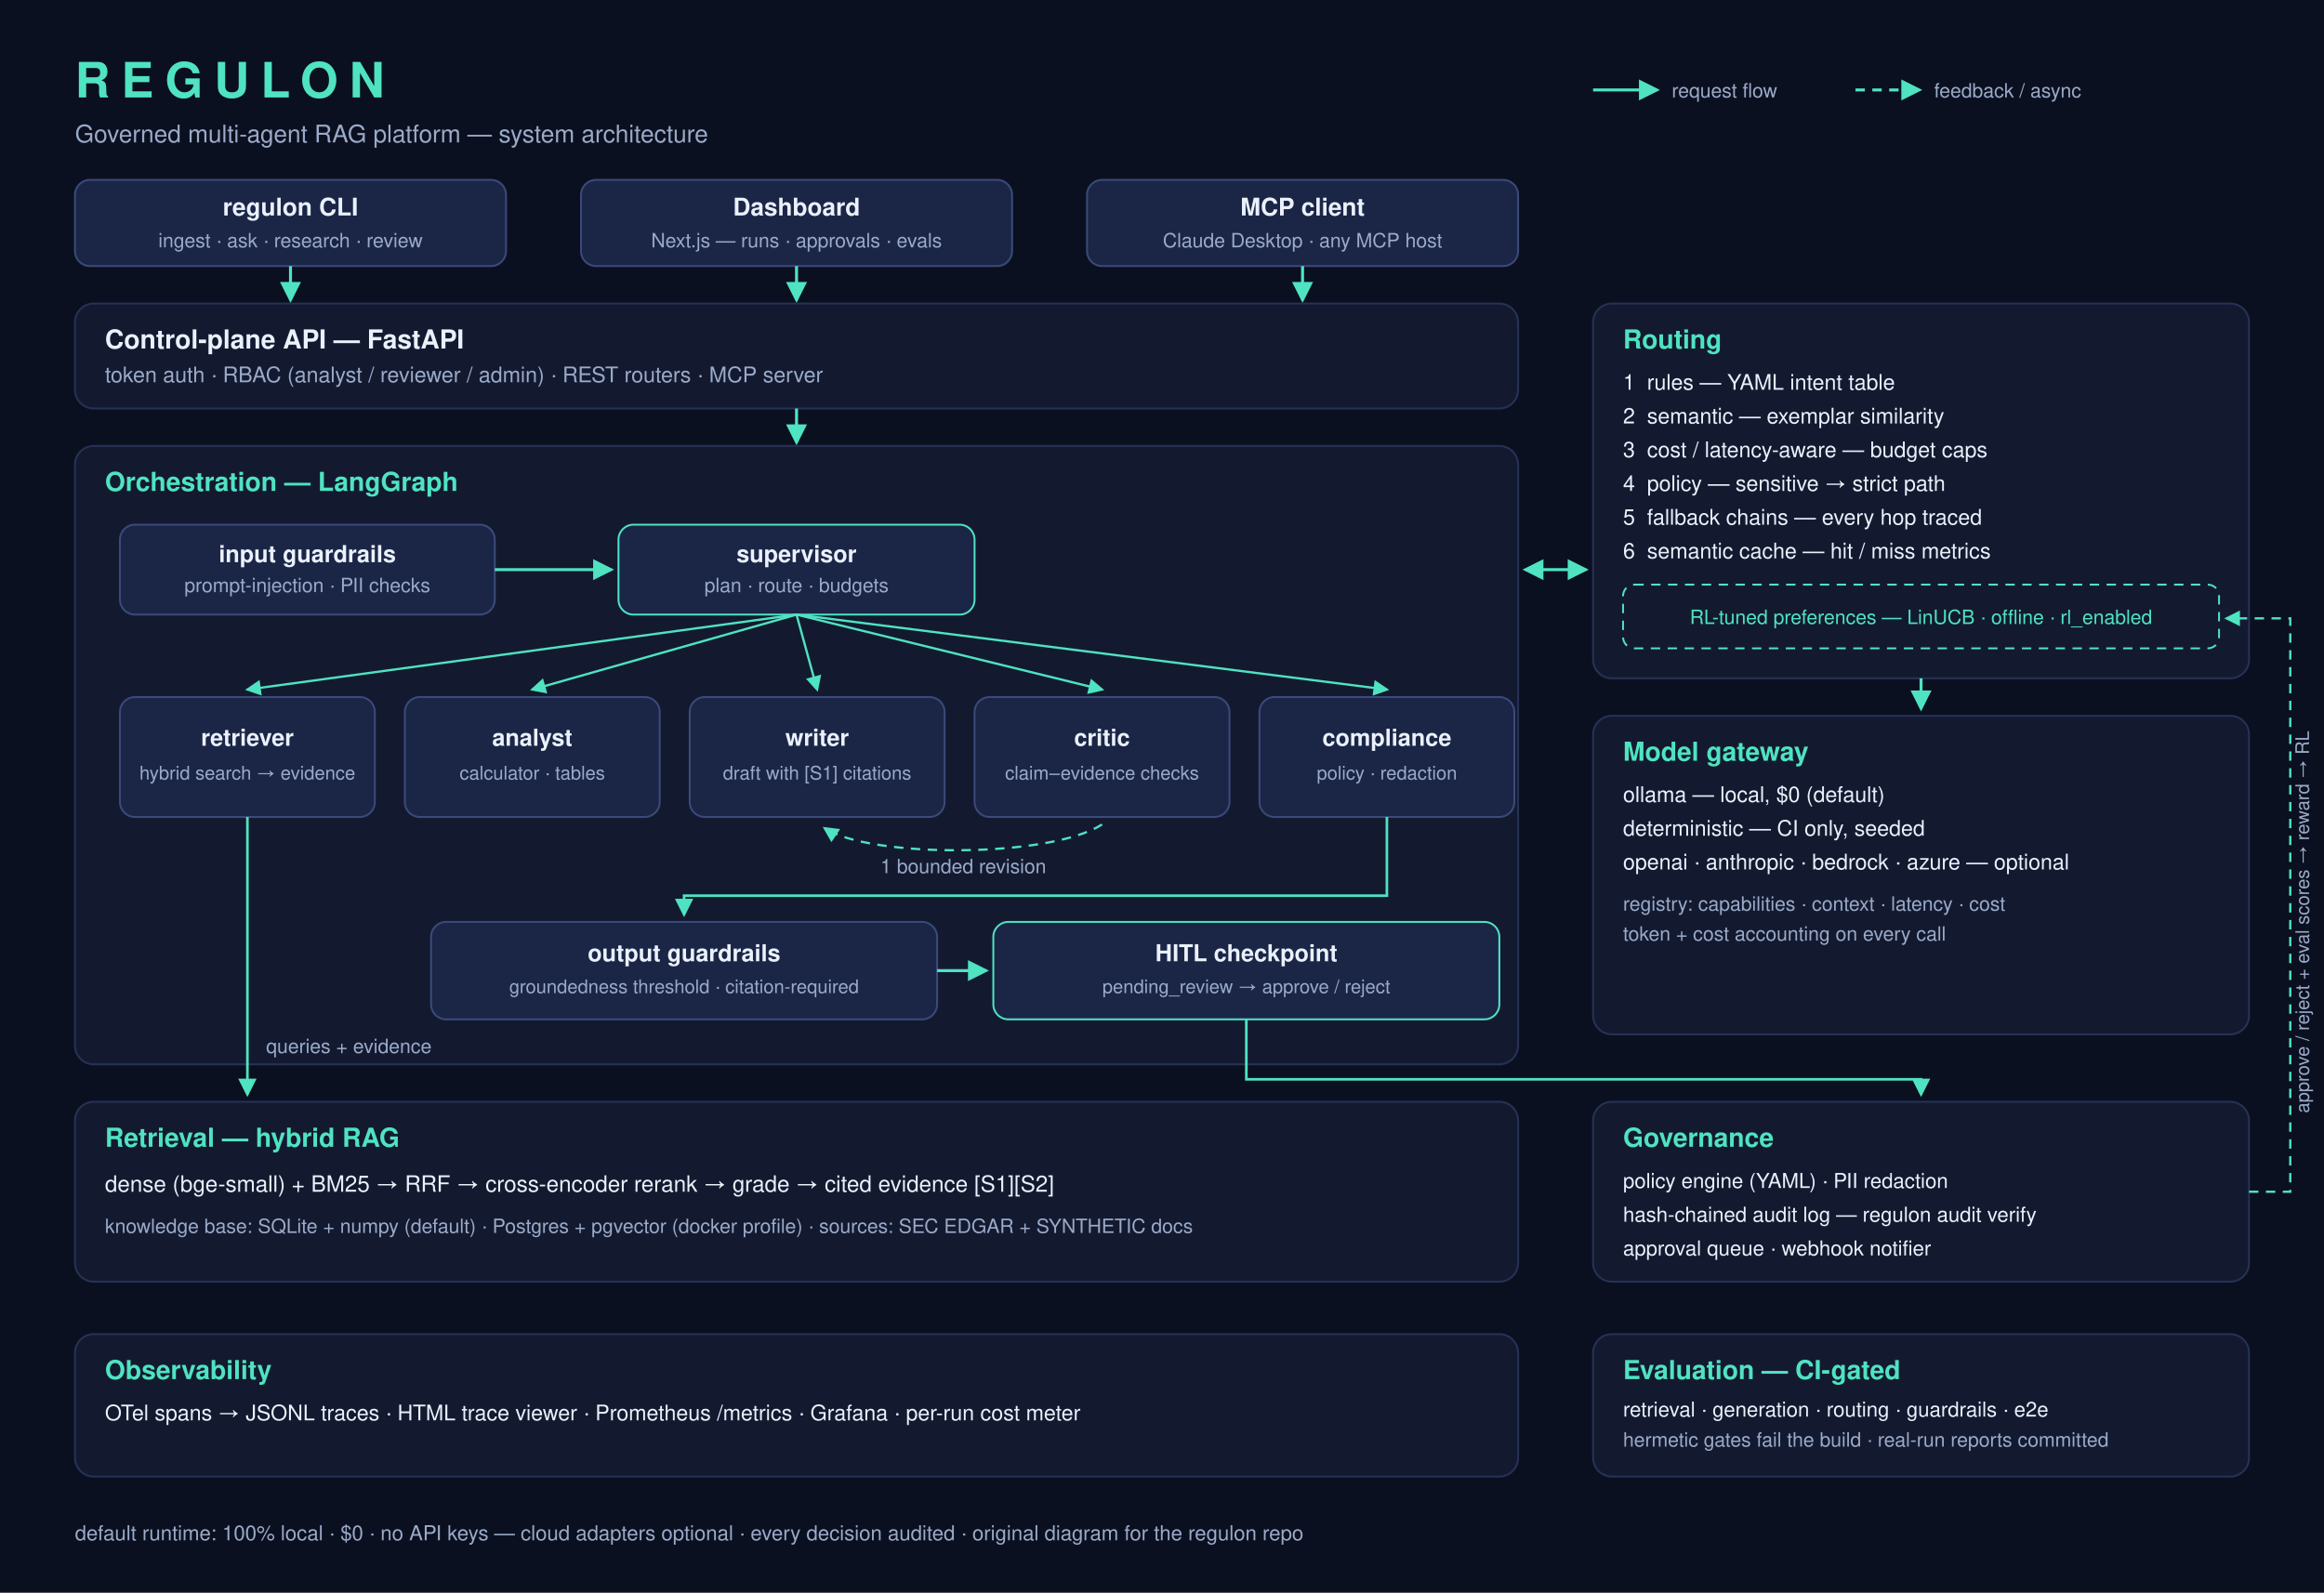
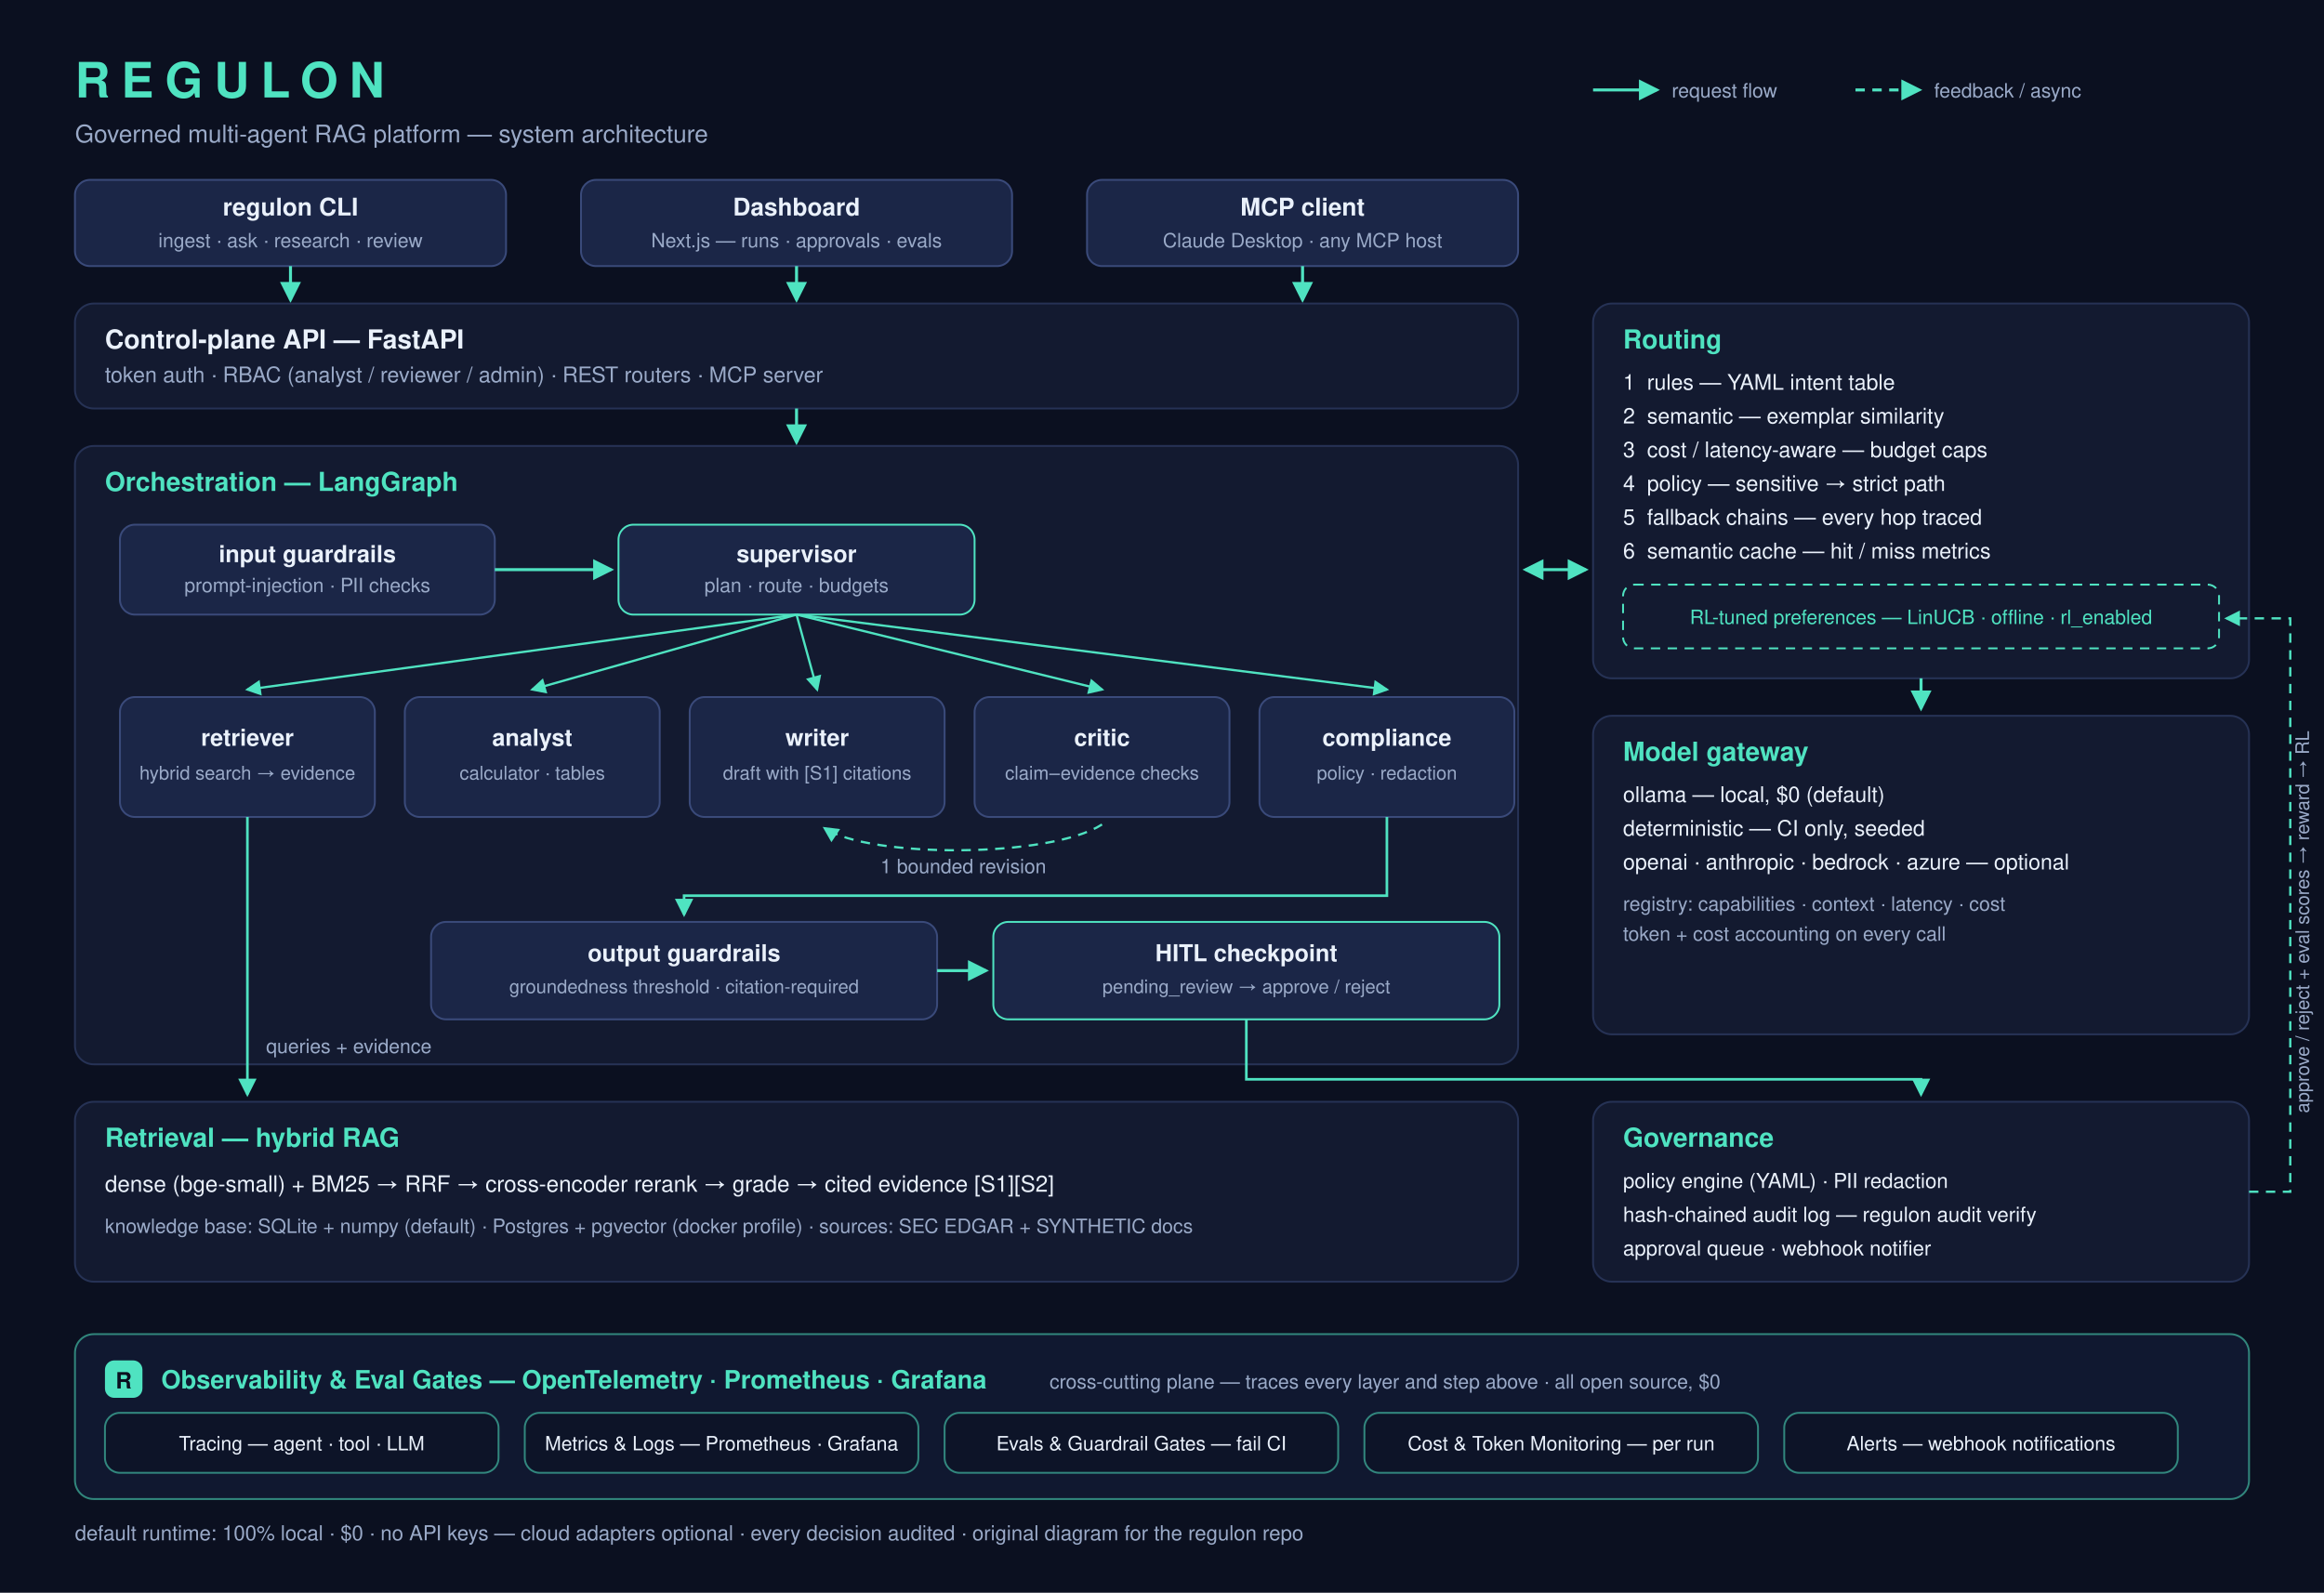
<svg xmlns="http://www.w3.org/2000/svg" width="100%" viewBox="0 0 1240 850" role="img" font-family="Segoe UI, -apple-system, Helvetica, Arial, sans-serif">
  <defs>
    <marker id="arr" viewBox="0 0 10 10" refX="8.5" refY="5" markerWidth="7" markerHeight="7" orient="auto-start-reverse">
      <path d="M0,0 L10,5 L0,10 z" fill="#4FE3C1" />
    </marker>
  </defs>
  <rect x="0" y="0" width="1240" height="850" fill="#0B1020" />
  <text x="40" y="52" font-size="26" font-weight="700" fill="#4FE3C1" letter-spacing="6">REGULON</text>
  <text x="40" y="76" font-size="13" fill="#9AAAC8">Governed multi-agent RAG platform — system architecture</text>
  <line x1="850" y1="48" x2="884" y2="48" stroke="#4FE3C1" stroke-width="1.6" marker-end="url(#arr)" />
  <text x="892" y="52" font-size="10.5" fill="#9AAAC8">request flow</text>
  <line x1="990" y1="48" x2="1024" y2="48" stroke="#4FE3C1" stroke-width="1.6" stroke-dasharray="5 4" marker-end="url(#arr)" />
  <text x="1032" y="52" font-size="10.5" fill="#9AAAC8">feedback / async</text>
  <rect x="40" y="96" width="230" height="46" rx="8" fill="#1B2647" stroke="#3A4A7A" />
  <text x="155" y="115" font-size="13" font-weight="600" fill="#EAF1FB" text-anchor="middle">regulon CLI</text>
  <text x="155" y="132" font-size="10.5" fill="#9AAAC8" text-anchor="middle">ingest · ask · research · review</text>
  <rect x="310" y="96" width="230" height="46" rx="8" fill="#1B2647" stroke="#3A4A7A" />
  <text x="425" y="115" font-size="13" font-weight="600" fill="#EAF1FB" text-anchor="middle">Dashboard</text>
  <text x="425" y="132" font-size="10.5" fill="#9AAAC8" text-anchor="middle">Next.js — runs · approvals · evals</text>
  <rect x="580" y="96" width="230" height="46" rx="8" fill="#1B2647" stroke="#3A4A7A" />
  <text x="695" y="115" font-size="13" font-weight="600" fill="#EAF1FB" text-anchor="middle">MCP client</text>
  <text x="695" y="132" font-size="10.5" fill="#9AAAC8" text-anchor="middle">Claude Desktop · any MCP host</text>
  <line x1="155" y1="142" x2="155" y2="160" stroke="#4FE3C1" stroke-width="1.6" marker-end="url(#arr)" />
  <line x1="425" y1="142" x2="425" y2="160" stroke="#4FE3C1" stroke-width="1.6" marker-end="url(#arr)" />
  <line x1="695" y1="142" x2="695" y2="160" stroke="#4FE3C1" stroke-width="1.6" marker-end="url(#arr)" />
  <rect x="40" y="162" width="770" height="56" rx="10" fill="#131A30" stroke="#263255" />
  <text x="56" y="186" font-size="14" font-weight="700" fill="#EAF1FB">Control-plane API — FastAPI</text>
  <text x="56" y="204" font-size="11.5" fill="#9AAAC8">token auth · RBAC (analyst / reviewer / admin) · REST routers · MCP server</text>
  <line x1="425" y1="218" x2="425" y2="236" stroke="#4FE3C1" stroke-width="1.6" marker-end="url(#arr)" />
  <rect x="40" y="238" width="770" height="330" rx="10" fill="#131A30" stroke="#263255" />
  <text x="56" y="262" font-size="14" font-weight="700" fill="#4FE3C1">Orchestration — LangGraph</text>
  <rect x="64" y="280" width="200" height="48" rx="8" fill="#1B2647" stroke="#3A4A7A" />
  <text x="164" y="300" font-size="12.5" font-weight="600" fill="#EAF1FB" text-anchor="middle">input guardrails</text>
  <text x="164" y="316" font-size="10.5" fill="#9AAAC8" text-anchor="middle">prompt-injection · PII checks</text>
  <rect x="330" y="280" width="190" height="48" rx="8" fill="#1B2647" stroke="#4FE3C1" />
  <text x="425" y="300" font-size="12.5" font-weight="700" fill="#EAF1FB" text-anchor="middle">supervisor</text>
  <text x="425" y="316" font-size="10.5" fill="#9AAAC8" text-anchor="middle">plan · route · budgets</text>
  <line x1="264" y1="304" x2="326" y2="304" stroke="#4FE3C1" stroke-width="1.6" marker-end="url(#arr)" />
  <line x1="425" y1="328" x2="132" y2="368" stroke="#4FE3C1" stroke-width="1.2" marker-end="url(#arr)" />
  <line x1="425" y1="328" x2="284" y2="368" stroke="#4FE3C1" stroke-width="1.2" marker-end="url(#arr)" />
  <line x1="425" y1="328" x2="436" y2="368" stroke="#4FE3C1" stroke-width="1.2" marker-end="url(#arr)" />
  <line x1="425" y1="328" x2="588" y2="368" stroke="#4FE3C1" stroke-width="1.2" marker-end="url(#arr)" />
  <line x1="425" y1="328" x2="740" y2="368" stroke="#4FE3C1" stroke-width="1.2" marker-end="url(#arr)" />
  <rect x="64" y="372" width="136" height="64" rx="8" fill="#1B2647" stroke="#3A4A7A" />
  <text x="132" y="398" font-size="12.5" font-weight="600" fill="#EAF1FB" text-anchor="middle">retriever</text>
  <text x="132" y="416" font-size="10" fill="#9AAAC8" text-anchor="middle">hybrid search → evidence</text>
  <rect x="216" y="372" width="136" height="64" rx="8" fill="#1B2647" stroke="#3A4A7A" />
  <text x="284" y="398" font-size="12.5" font-weight="600" fill="#EAF1FB" text-anchor="middle">analyst</text>
  <text x="284" y="416" font-size="10" fill="#9AAAC8" text-anchor="middle">calculator · tables</text>
  <rect x="368" y="372" width="136" height="64" rx="8" fill="#1B2647" stroke="#3A4A7A" />
  <text x="436" y="398" font-size="12.5" font-weight="600" fill="#EAF1FB" text-anchor="middle">writer</text>
  <text x="436" y="416" font-size="10" fill="#9AAAC8" text-anchor="middle">draft with [S1] citations</text>
  <rect x="520" y="372" width="136" height="64" rx="8" fill="#1B2647" stroke="#3A4A7A" />
  <text x="588" y="398" font-size="12.5" font-weight="600" fill="#EAF1FB" text-anchor="middle">critic</text>
  <text x="588" y="416" font-size="10" fill="#9AAAC8" text-anchor="middle">claim–evidence checks</text>
  <rect x="672" y="372" width="136" height="64" rx="8" fill="#1B2647" stroke="#3A4A7A" />
  <text x="740" y="398" font-size="12.5" font-weight="600" fill="#EAF1FB" text-anchor="middle">compliance</text>
  <text x="740" y="416" font-size="10" fill="#9AAAC8" text-anchor="middle">policy · redaction</text>
  <path d="M588,440 C 560,458 464,458 440,442" fill="none" stroke="#4FE3C1" stroke-width="1.2" stroke-dasharray="5 4" marker-end="url(#arr)" />
  <text x="514" y="466" font-size="10.5" fill="#9AAAC8" text-anchor="middle">1 bounded revision</text>
  <line x1="132" y1="436" x2="132" y2="584" stroke="#4FE3C1" stroke-width="1.4" marker-end="url(#arr)" />
  <text x="142" y="562" font-size="10.5" fill="#9AAAC8">queries + evidence</text>
  <path d="M740,436 L740,478 L365,478 L365,488" fill="none" stroke="#4FE3C1" stroke-width="1.4" marker-end="url(#arr)" />
  <rect x="230" y="492" width="270" height="52" rx="8" fill="#1B2647" stroke="#3A4A7A" />
  <text x="365" y="513" font-size="12.5" font-weight="600" fill="#EAF1FB" text-anchor="middle">output guardrails</text>
  <text x="365" y="530" font-size="10" fill="#9AAAC8" text-anchor="middle">groundedness threshold · citation-required</text>
  <line x1="500" y1="518" x2="526" y2="518" stroke="#4FE3C1" stroke-width="1.6" marker-end="url(#arr)" />
  <rect x="530" y="492" width="270" height="52" rx="8" fill="#1B2647" stroke="#4FE3C1" />
  <text x="665" y="513" font-size="12.5" font-weight="700" fill="#EAF1FB" text-anchor="middle">HITL checkpoint</text>
  <text x="665" y="530" font-size="10" fill="#9AAAC8" text-anchor="middle">pending_review → approve / reject</text>
  <path d="M665,544 L665,576 L1025,576 L1025,584" fill="none" stroke="#4FE3C1" stroke-width="1.4" marker-end="url(#arr)" />
  <rect x="850" y="162" width="350" height="200" rx="10" fill="#131A30" stroke="#263255" />
  <text x="866" y="186" font-size="14" font-weight="700" fill="#4FE3C1">Routing</text>
  <text x="866" y="208" font-size="11.5" fill="#EAF1FB">1  rules — YAML intent table</text>
  <text x="866" y="226" font-size="11.5" fill="#EAF1FB">2  semantic — exemplar similarity</text>
  <text x="866" y="244" font-size="11.5" fill="#EAF1FB">3  cost / latency-aware — budget caps</text>
  <text x="866" y="262" font-size="11.5" fill="#EAF1FB">4  policy — sensitive → strict path</text>
  <text x="866" y="280" font-size="11.5" fill="#EAF1FB">5  fallback chains — every hop traced</text>
  <text x="866" y="298" font-size="11.5" fill="#EAF1FB">6  semantic cache — hit / miss metrics</text>
  <rect x="866" y="312" width="318" height="34" rx="6" fill="none" stroke="#4FE3C1" stroke-dasharray="5 4" />
  <text x="1025" y="333" font-size="10.5" fill="#4FE3C1" text-anchor="middle">RL-tuned preferences — LinUCB · offline · rl_enabled</text>
  <line x1="814" y1="304" x2="846" y2="304" stroke="#4FE3C1" stroke-width="1.6" marker-start="url(#arr)" marker-end="url(#arr)" />
  <line x1="1025" y1="362" x2="1025" y2="378" stroke="#4FE3C1" stroke-width="1.6" marker-end="url(#arr)" />
  <rect x="850" y="382" width="350" height="170" rx="10" fill="#131A30" stroke="#263255" />
  <text x="866" y="406" font-size="14" font-weight="700" fill="#4FE3C1">Model gateway</text>
  <text x="866" y="428" font-size="11.5" fill="#EAF1FB">ollama — local, $0 (default)</text>
  <text x="866" y="446" font-size="11.5" fill="#EAF1FB">deterministic — CI only, seeded</text>
  <text x="866" y="464" font-size="11.5" fill="#EAF1FB">openai · anthropic · bedrock · azure — optional</text>
  <text x="866" y="486" font-size="10.5" fill="#9AAAC8">registry: capabilities · context · latency · cost</text>
  <text x="866" y="502" font-size="10.5" fill="#9AAAC8">token + cost accounting on every call</text>
  <rect x="40" y="588" width="770" height="96" rx="10" fill="#131A30" stroke="#263255" />
  <text x="56" y="612" font-size="14" font-weight="700" fill="#4FE3C1">Retrieval — hybrid RAG</text>
  <text x="56" y="636" font-size="12" fill="#EAF1FB">dense (bge-small) + BM25 → RRF → cross-encoder rerank → grade → cited evidence [S1][S2]</text>
  <text x="56" y="658" font-size="10.5" fill="#9AAAC8">knowledge base: SQLite + numpy (default) · Postgres + pgvector (docker profile) · sources: SEC EDGAR + SYNTHETIC docs</text>
  <rect x="850" y="588" width="350" height="96" rx="10" fill="#131A30" stroke="#263255" />
  <text x="866" y="612" font-size="14" font-weight="700" fill="#4FE3C1">Governance</text>
  <text x="866" y="634" font-size="11" fill="#EAF1FB">policy engine (YAML) · PII redaction</text>
  <text x="866" y="652" font-size="11" fill="#EAF1FB">hash-chained audit log — regulon audit verify</text>
  <text x="866" y="670" font-size="11" fill="#EAF1FB">approval queue · webhook notifier</text>
-   <rect x="40" y="712" width="770" height="76" rx="10" fill="#131A30" stroke="#263255" />
-   <text x="56" y="736" font-size="14" font-weight="700" fill="#4FE3C1">Observability</text>
-   <text x="56" y="758" font-size="11.5" fill="#EAF1FB">OTel spans → JSONL traces · HTML trace viewer · Prometheus /metrics · Grafana · per-run cost meter</text>
-   <rect x="850" y="712" width="350" height="76" rx="10" fill="#131A30" stroke="#263255" />
-   <text x="866" y="736" font-size="14" font-weight="700" fill="#4FE3C1">Evaluation — CI-gated</text>
-   <text x="866" y="756" font-size="11" fill="#EAF1FB">retrieval · generation · routing · guardrails · e2e</text>
-   <text x="866" y="772" font-size="10.5" fill="#9AAAC8">hermetic gates fail the build · real-run reports committed</text>
+   <rect x="40" y="712" width="1160" height="88" rx="10" fill="#101830" stroke="#4FE3C1" stroke-opacity="0.55" />
+   <rect x="56" y="726" width="20" height="20" rx="5" fill="#4FE3C1" />
+   <text x="66" y="741" font-size="12" font-weight="700" fill="#0B1020" text-anchor="middle">R</text>
+   <text x="86" y="741" font-size="13.5" font-weight="700" fill="#4FE3C1">Observability &amp; Eval Gates — OpenTelemetry · Prometheus · Grafana</text>
+   <text x="560" y="741" font-size="10.5" fill="#9AAAC8">cross-cutting plane — traces every layer and step above · all open source, $0</text>
+   <rect x="56" y="754" width="210" height="32" rx="8" fill="#0D1428" stroke="#4FE3C1" stroke-opacity="0.55" />
+   <text x="161" y="774" font-size="10.5" fill="#EAF1FB" text-anchor="middle">Tracing — agent · tool · LLM</text>
+   <rect x="280" y="754" width="210" height="32" rx="8" fill="#0D1428" stroke="#4FE3C1" stroke-opacity="0.55" />
+   <text x="385" y="774" font-size="10.5" fill="#EAF1FB" text-anchor="middle">Metrics &amp; Logs — Prometheus · Grafana</text>
+   <rect x="504" y="754" width="210" height="32" rx="8" fill="#0D1428" stroke="#4FE3C1" stroke-opacity="0.55" />
+   <text x="609" y="774" font-size="10.5" fill="#EAF1FB" text-anchor="middle">Evals &amp; Guardrail Gates — fail CI</text>
+   <rect x="728" y="754" width="210" height="32" rx="8" fill="#0D1428" stroke="#4FE3C1" stroke-opacity="0.55" />
+   <text x="833" y="774" font-size="10.5" fill="#EAF1FB" text-anchor="middle">Cost &amp; Token Monitoring — per run</text>
+   <rect x="952" y="754" width="210" height="32" rx="8" fill="#0D1428" stroke="#4FE3C1" stroke-opacity="0.55" />
+   <text x="1057" y="774" font-size="10.5" fill="#EAF1FB" text-anchor="middle">Alerts — webhook notifications</text>
  <path d="M1200,636 L1222,636 L1222,330 L1188,330" fill="none" stroke="#4FE3C1" stroke-width="1.2" stroke-dasharray="5 4" marker-end="url(#arr)" />
  <text x="1232" y="492" font-size="10" fill="#9AAAC8" text-anchor="middle" transform="rotate(-90 1232 492)">approve / reject + eval scores → reward → RL</text>
  <text x="40" y="822" font-size="11" fill="#9AAAC8">default runtime: 100% local · $0 · no API keys — cloud adapters optional · every decision audited · original diagram for the regulon repo</text>
</svg>
